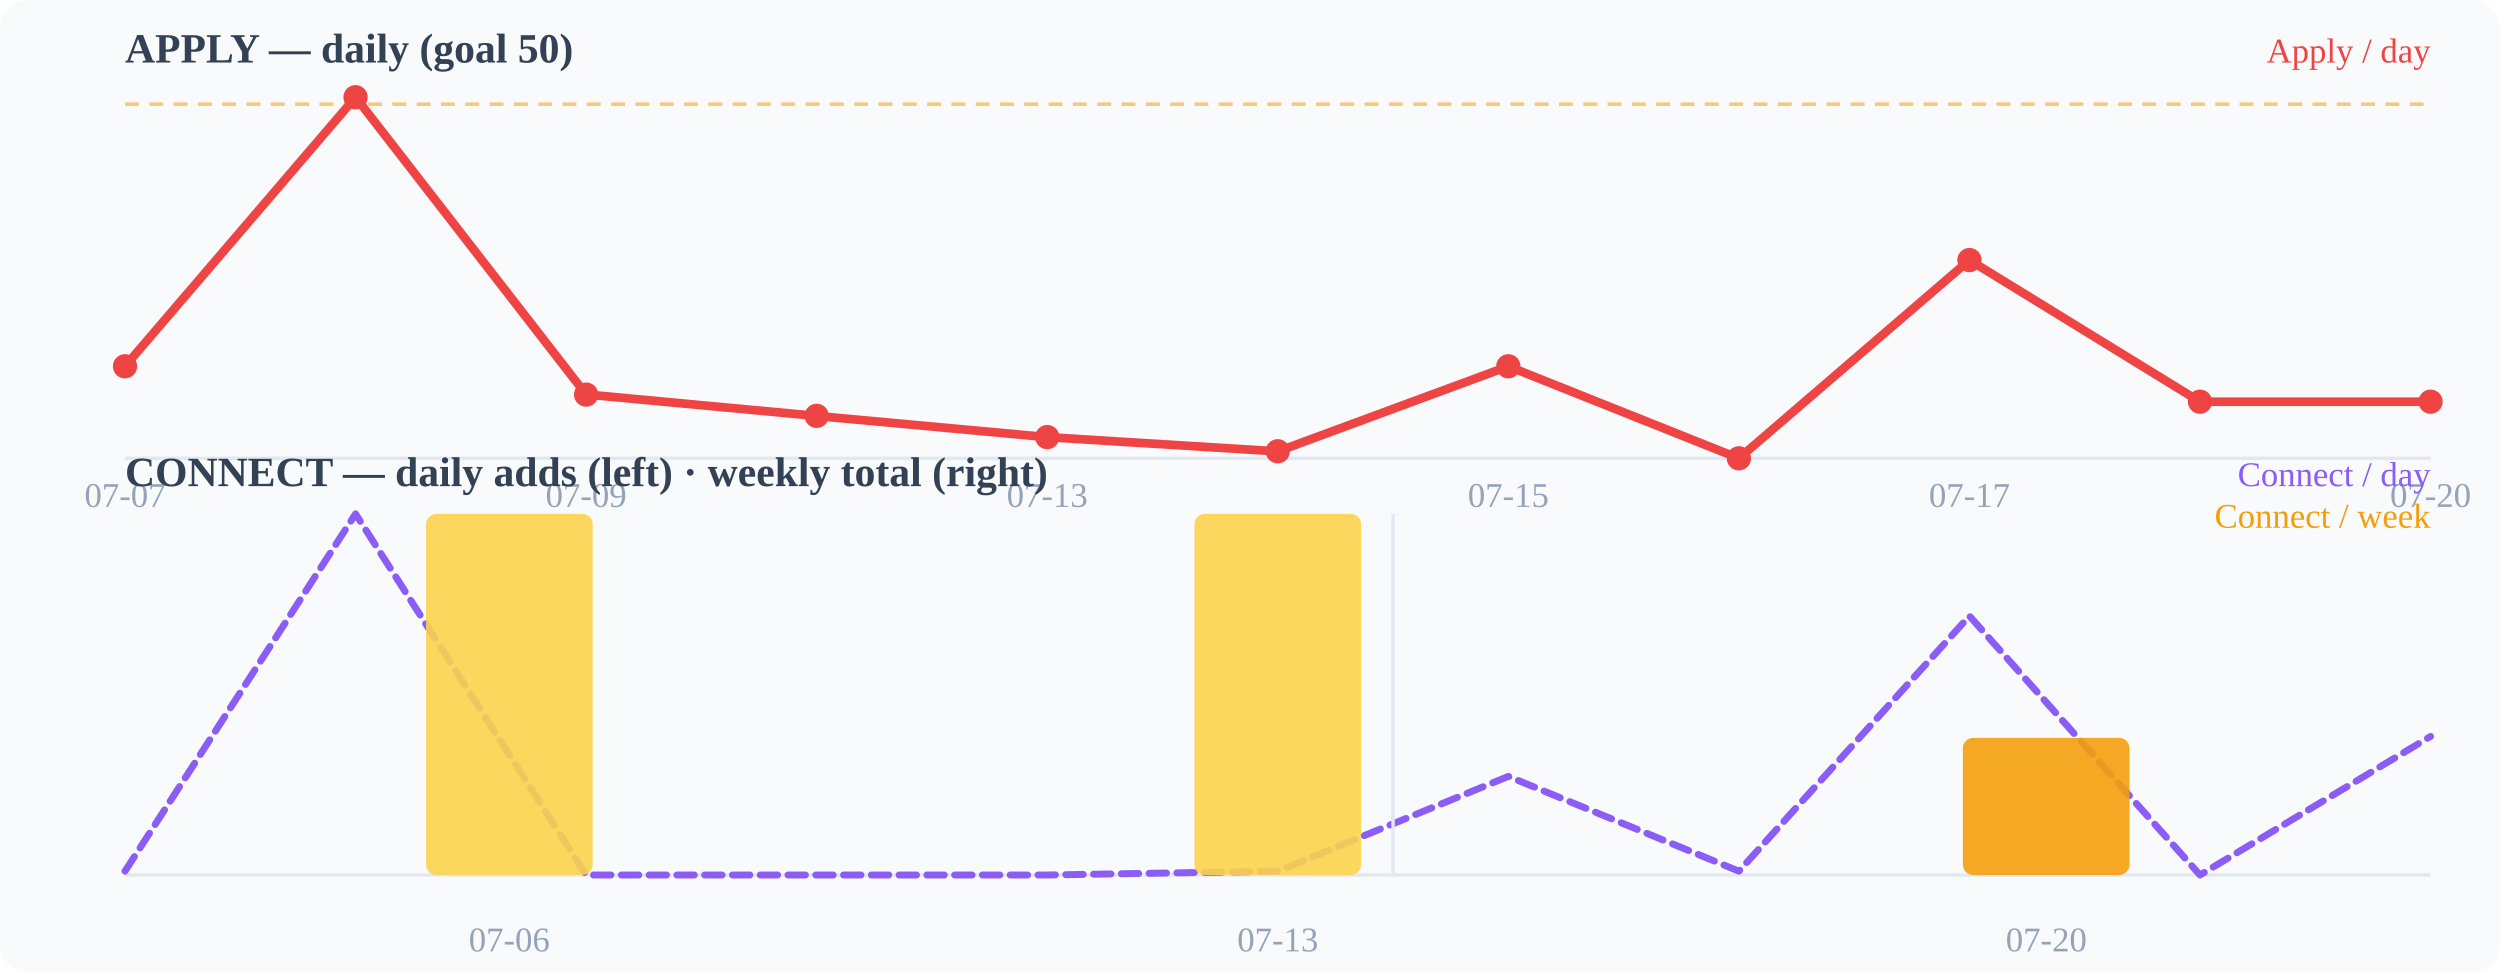
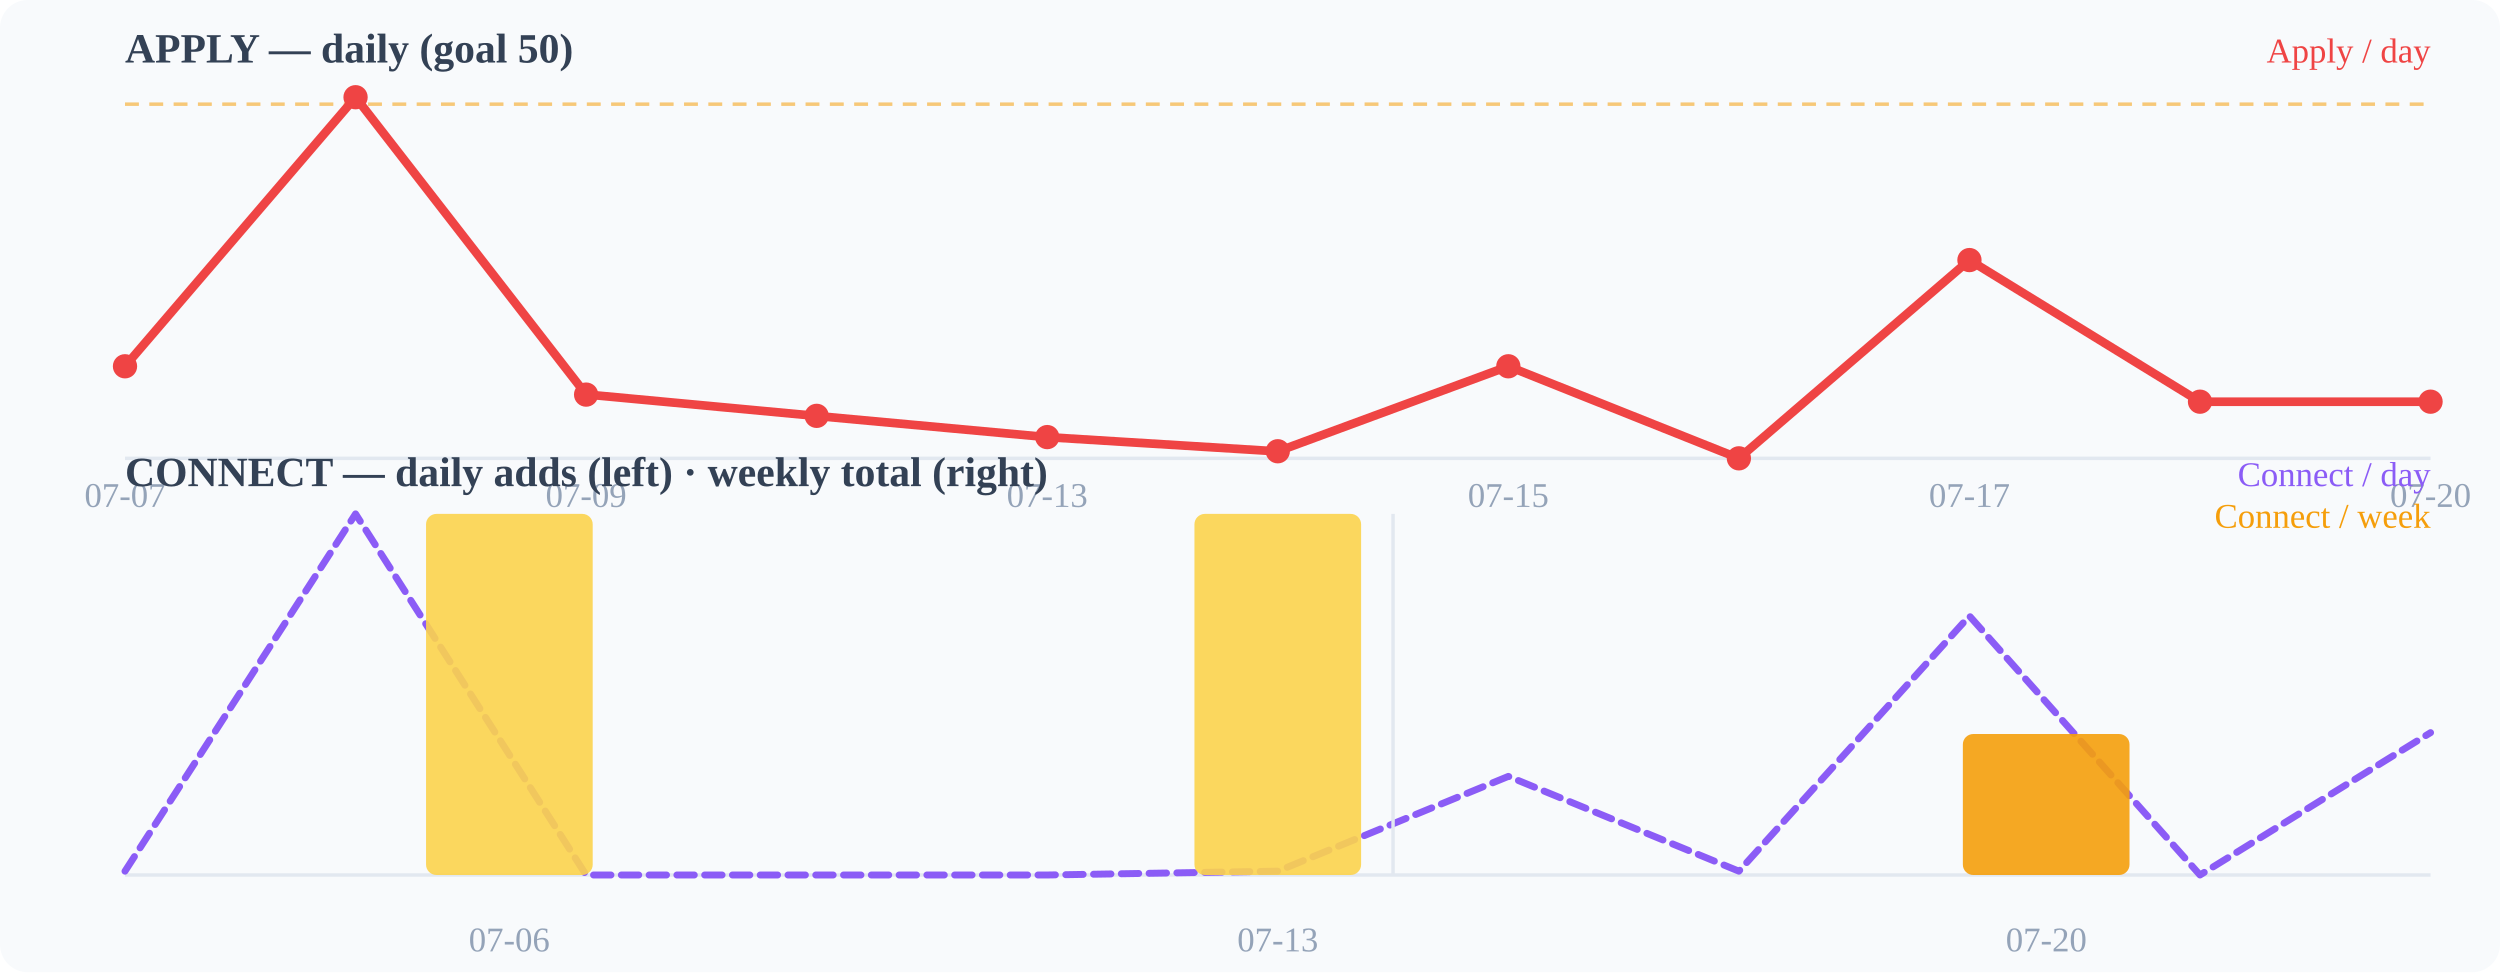
<svg xmlns="http://www.w3.org/2000/svg" width="720" height="280" viewBox="0 0 720 280">
  <rect width="720" height="280" fill="#f8fafc" rx="8" />
  <text x="36" y="18" font-size="12" font-weight="600" fill="#334155">APPLY — daily (goal 50)</text>
  <line x1="36" y1="132" x2="700" y2="132" stroke="#e2e8f0" stroke-width="1" />
  <line x1="36" y1="30.0" x2="700" y2="30.0" stroke="#f59e0b" stroke-width="1" stroke-dasharray="4 3" opacity="0.55" />
  <polyline points="36.0,105.5 102.4,28.0 168.8,113.6 235.2,119.8 301.6,125.9 368.0,130.0 434.4,105.5 500.8,132.0 567.2,74.9 633.6,115.7 700.0,115.7" fill="none" stroke="#ef4444" stroke-width="2.5" stroke-linecap="round" stroke-linejoin="round" />
  <circle cx="36" cy="105.49" r="3.5" fill="#ef4444" />
  <circle cx="102.4" cy="28" r="3.5" fill="#ef4444" />
  <circle cx="168.8" cy="113.647" r="3.5" fill="#ef4444" />
  <circle cx="235.2" cy="119.765" r="3.5" fill="#ef4444" />
  <circle cx="301.6" cy="125.882" r="3.5" fill="#ef4444" />
  <circle cx="368" cy="129.961" r="3.5" fill="#ef4444" />
  <circle cx="434.4" cy="105.49" r="3.5" fill="#ef4444" />
  <circle cx="500.8" cy="132" r="3.5" fill="#ef4444" />
  <circle cx="567.2" cy="74.902" r="3.5" fill="#ef4444" />
  <circle cx="633.6" cy="115.686" r="3.5" fill="#ef4444" />
  <circle cx="700" cy="115.686" r="3.5" fill="#ef4444" />
  <text x="36" y="146" font-size="10" fill="#94a3b8" text-anchor="middle">07-07</text>
  <text x="168.8" y="146" font-size="10" fill="#94a3b8" text-anchor="middle">07-09</text>
  <text x="301.6" y="146" font-size="10" fill="#94a3b8" text-anchor="middle">07-13</text>
  <text x="434.4" y="146" font-size="10" fill="#94a3b8" text-anchor="middle">07-15</text>
  <text x="567.2" y="146" font-size="10" fill="#94a3b8" text-anchor="middle">07-17</text>
  <text x="700" y="146" font-size="10" fill="#94a3b8" text-anchor="middle">07-20</text>
  <text x="36" y="140" font-size="12" font-weight="600" fill="#334155">CONNECT — daily adds (left) · weekly total (right)</text>
  <line x1="36" y1="252" x2="700" y2="252" stroke="#e2e8f0" stroke-width="1" />
-   <polyline points="36.0,250.9 102.4,148.0 168.8,252.0 235.2,252.0 301.6,252.0 368.0,250.9 434.4,223.6 500.8,250.9 567.2,177.4 633.6,252.0 700.0,212.1" fill="none" stroke="#8b5cf6" stroke-width="2" stroke-linecap="round" stroke-linejoin="round" stroke-dasharray="5 3" />
+   <polyline points="36.0,250.9 102.4,148.0 168.8,252.0 235.2,252.0 301.6,252.0 368.0,250.9 434.4,223.6 500.8,250.9 567.2,177.4 633.6,252.0 700.0,211.0" fill="none" stroke="#8b5cf6" stroke-width="2" stroke-linecap="round" stroke-linejoin="round" stroke-dasharray="5 3" />
  <rect x="122.7" y="148.0" width="48" height="104.0" rx="3" fill="#fcd34d" opacity="0.9" />
  <rect x="344.0" y="148.0" width="48" height="104.0" rx="3" fill="#fcd34d" opacity="0.9" />
-   <rect x="565.3" y="212.5" width="48" height="39.5" rx="3" fill="#f59e0b" opacity="0.9" />
+   <rect x="565.3" y="211.4" width="48" height="40.6" rx="3" fill="#f59e0b" opacity="0.9" />
  <line x1="401.2" y1="148" x2="401.2" y2="252" stroke="#e2e8f0" stroke-width="1" />
  <text x="146.667" y="274" font-size="10" fill="#94a3b8" text-anchor="middle">07-06</text>
  <text x="368" y="274" font-size="10" fill="#94a3b8" text-anchor="middle">07-13</text>
  <text x="589.333" y="274" font-size="10" fill="#94a3b8" text-anchor="middle">07-20</text>
  <text x="700" y="18" font-size="10" fill="#ef4444" text-anchor="end">Apply / day</text>
  <text x="700" y="140" font-size="10" fill="#8b5cf6" text-anchor="end">Connect / day</text>
  <text x="700" y="152" font-size="10" fill="#f59e0b" text-anchor="end">Connect / week</text>
</svg>
